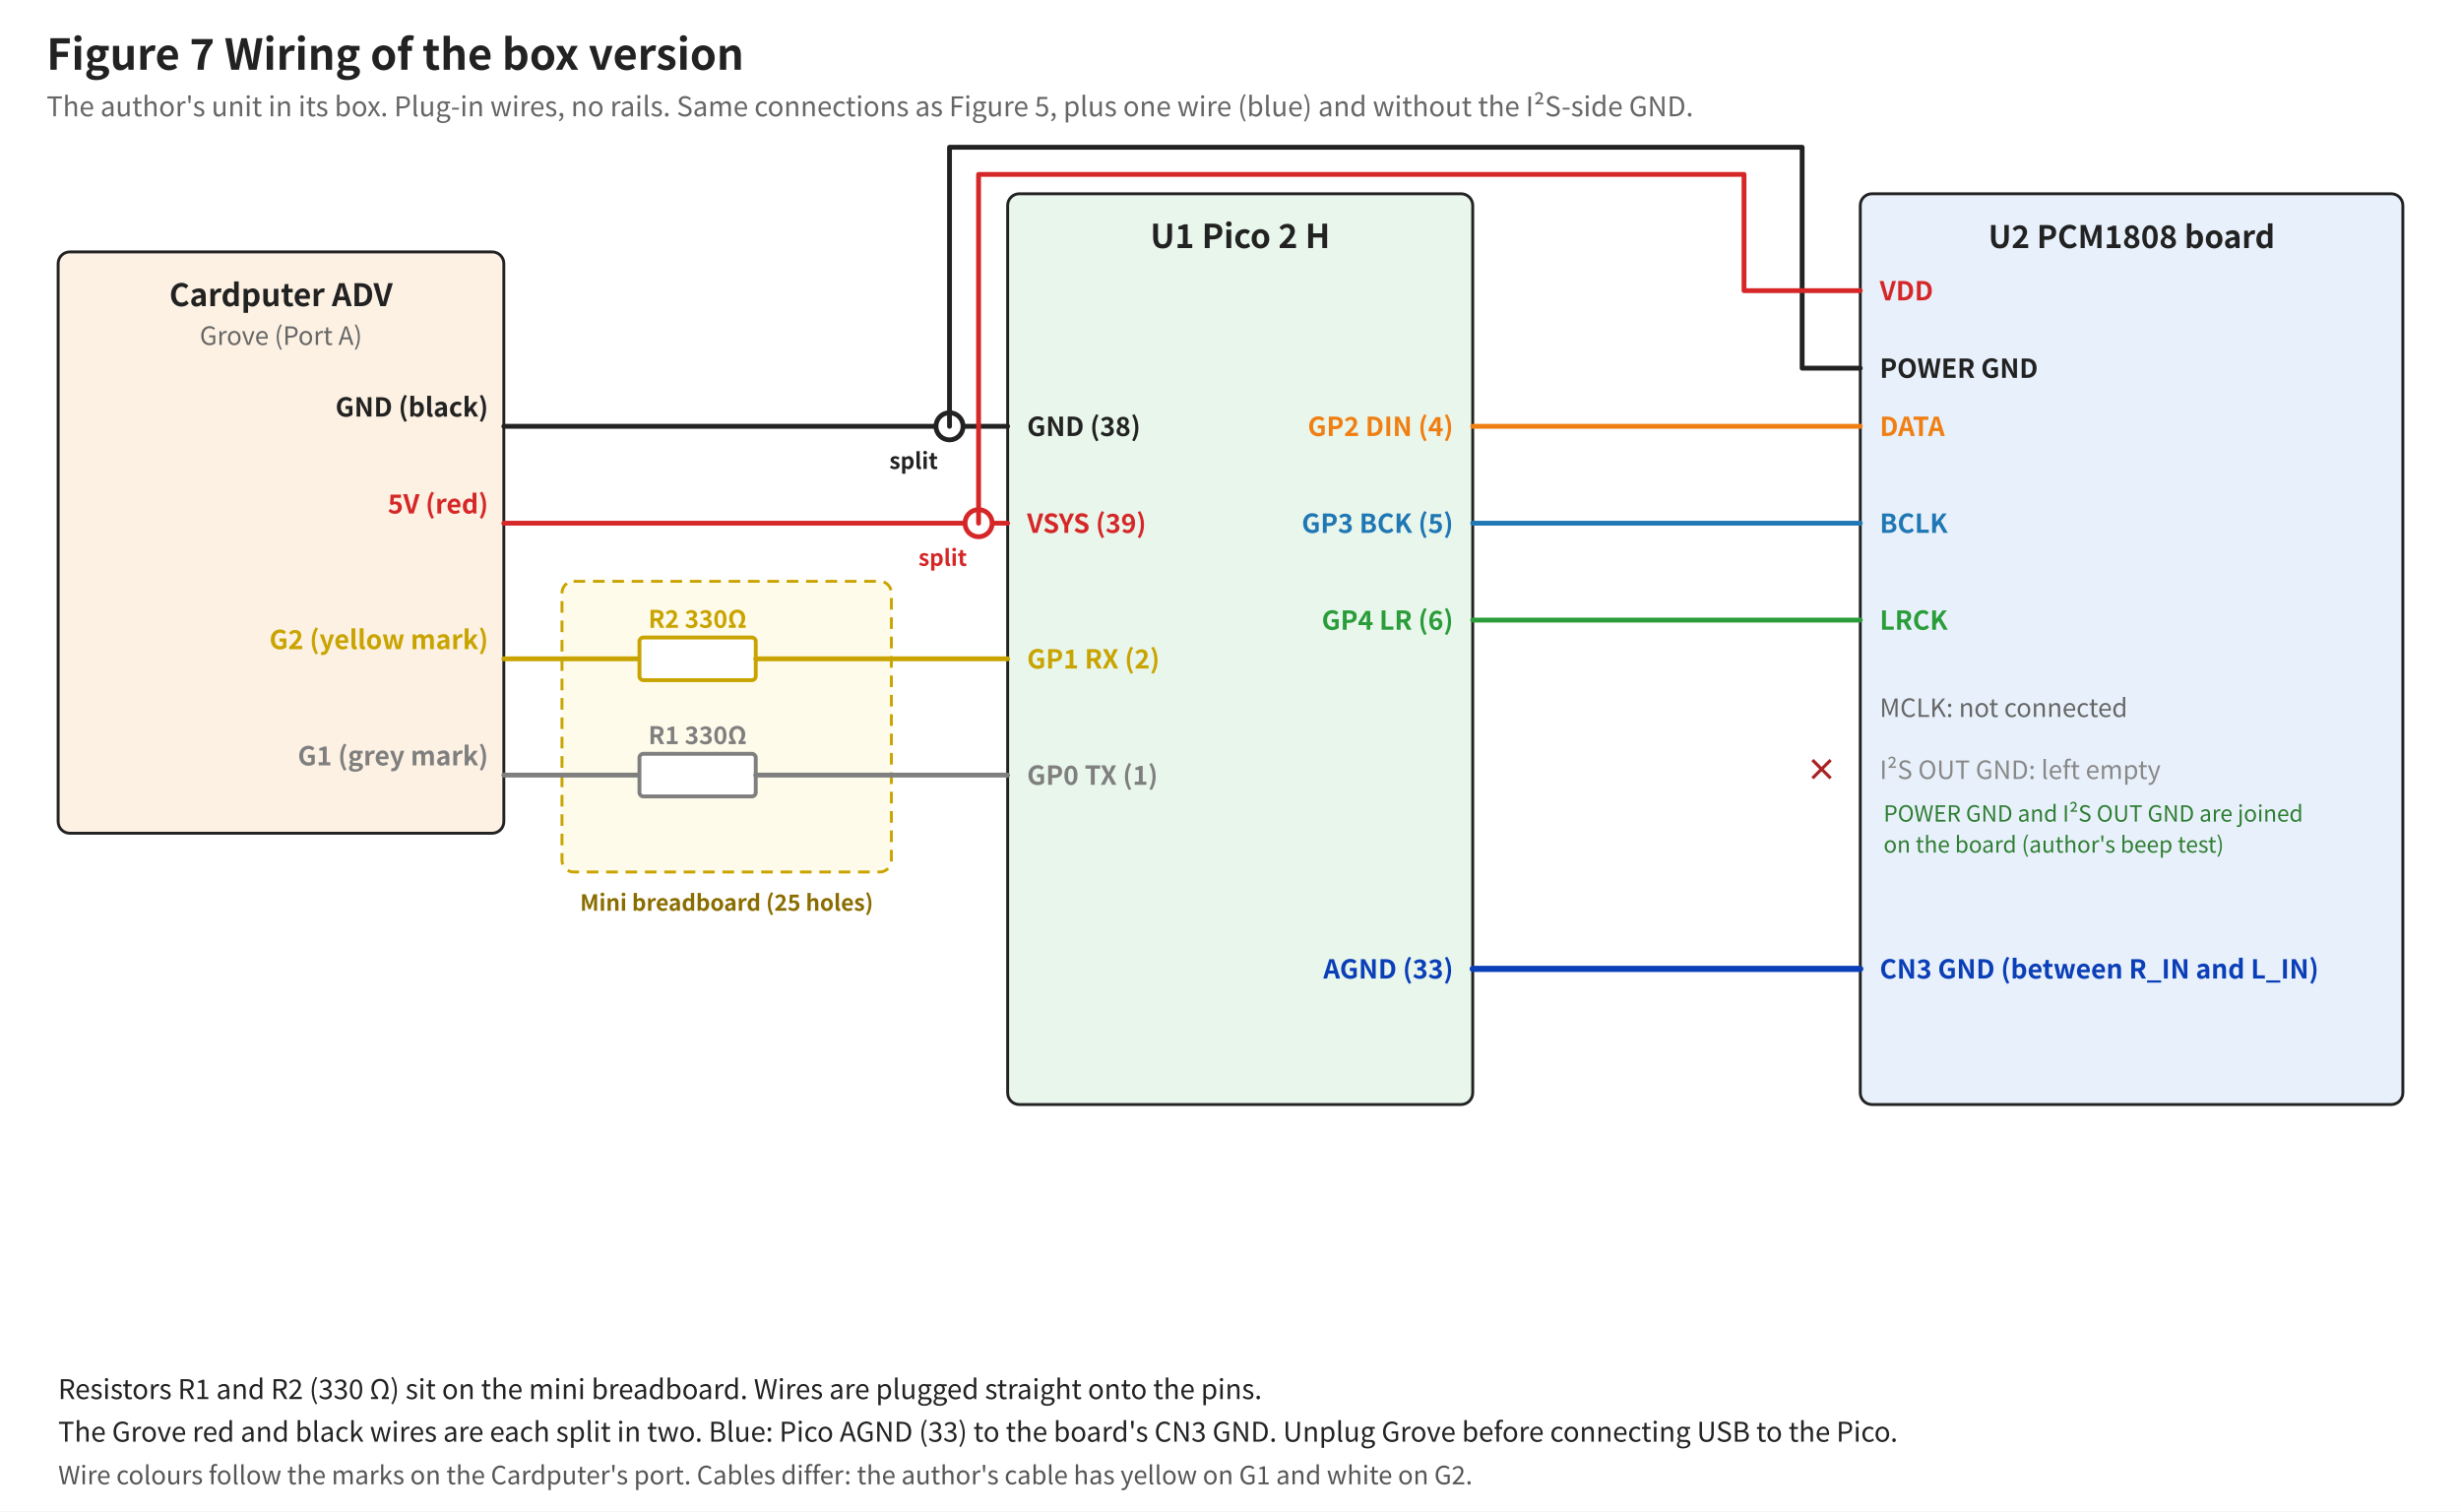
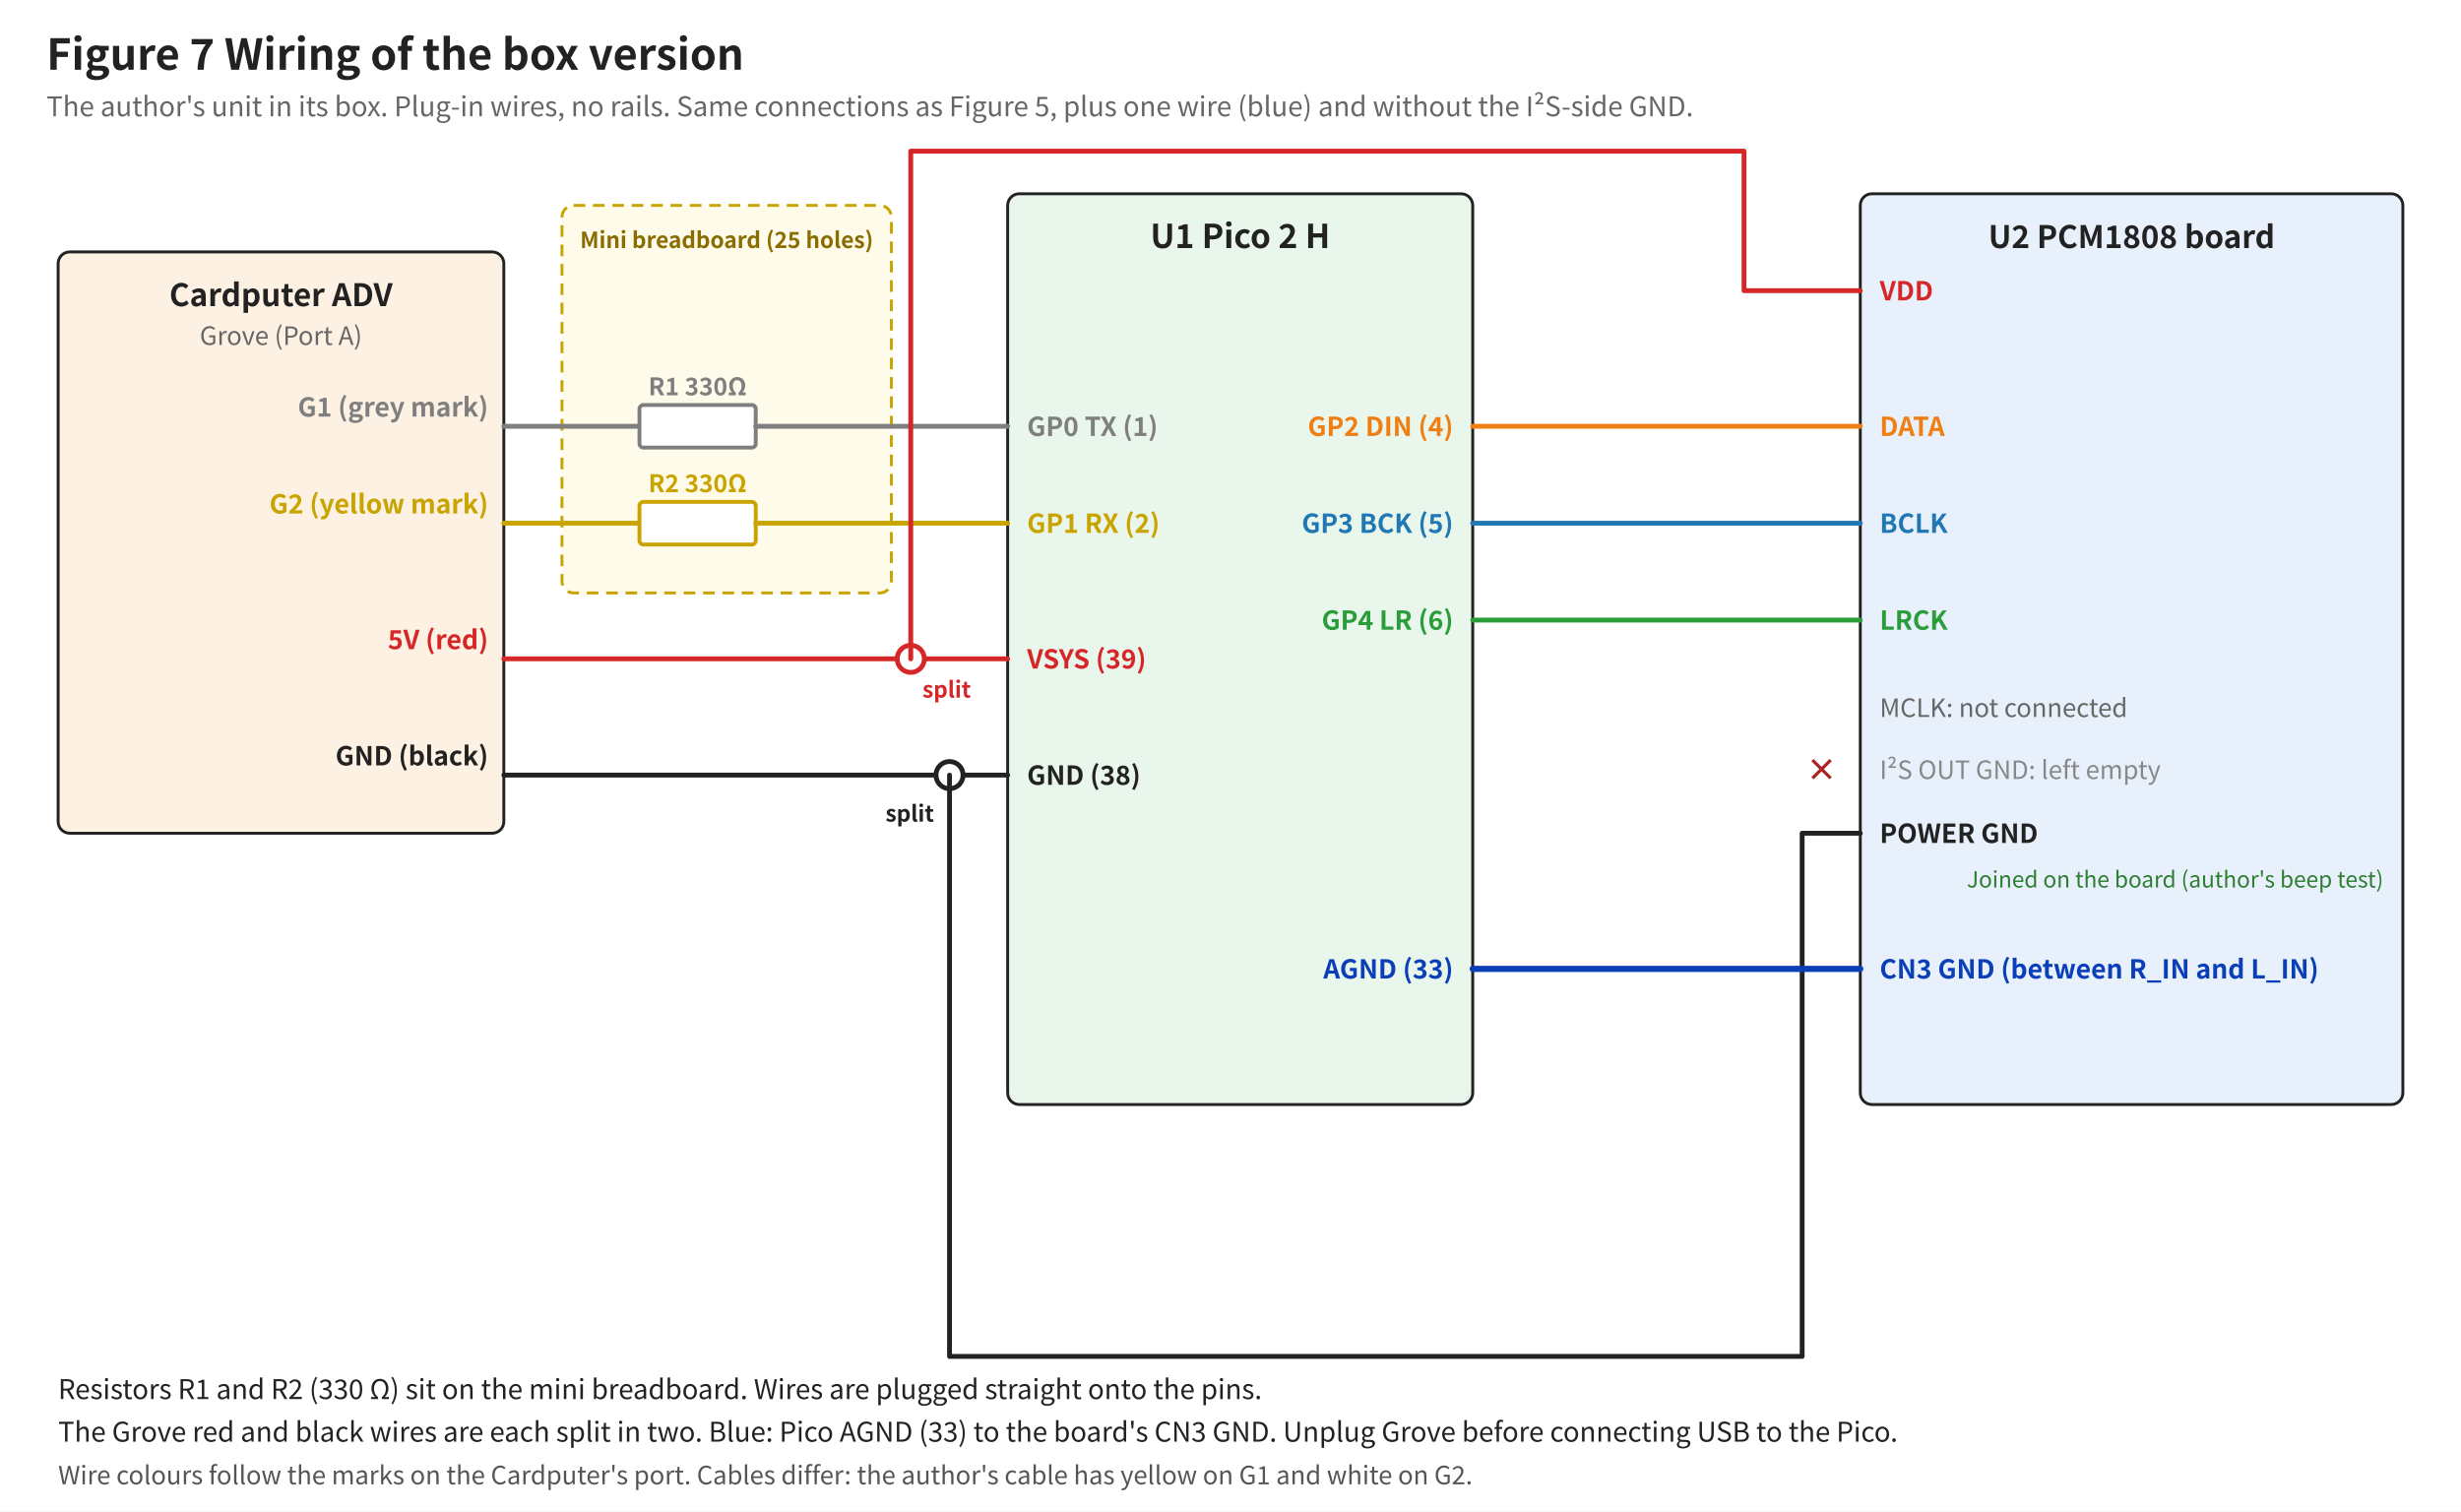
<svg xmlns="http://www.w3.org/2000/svg" viewBox="0 0 1270 780" width="1270" height="780" font-family="'Hiragino Sans','Hiragino Kaku Gothic ProN','Noto Sans CJK JP','Noto Sans JP','Yu Gothic',Meiryo,sans-serif">
  <rect width="1270" height="780" fill="#ffffff" />
  <text x="24" y="36" font-size="22" fill="#222" font-weight="700">Figure 7  Wiring of the box version</text>
  <text x="24" y="60" font-size="14" fill="#666">The author's unit in its box. Plug-in wires, no rails. Same connections as Figure 5, plus one wire (blue) and without the I²S-side GND.</text>
  <rect x="30" y="130" width="230" height="300" rx="6" fill="#fdf1e3" stroke="#222" stroke-width="1.5" />
  <text x="145" y="158" font-size="16" fill="#222" text-anchor="middle" font-weight="700">Cardputer ADV</text>
  <text x="145" y="178" font-size="13" fill="#666" text-anchor="middle" font-weight="400">Grove (Port A)</text>
-   <rect x="290" y="300" width="170" height="150" rx="6" fill="#fffbea" stroke="#c9a400" stroke-width="1.5" stroke-dasharray="6 4" />
-   <text x="375" y="470" font-size="11.5" fill="#8a6d00" text-anchor="middle" font-weight="700">Mini breadboard (25 holes)</text>
+   <rect x="290" y="106" width="170" height="200" rx="6" fill="#fffbea" stroke="#c9a400" stroke-width="1.5" stroke-dasharray="6 4" />
+   <text x="375" y="128" font-size="11.5" fill="#8a6d00" text-anchor="middle" font-weight="700">Mini breadboard (25 holes)</text>
  <rect x="520" y="100" width="240" height="470" rx="6" fill="#e9f6ec" stroke="#222" stroke-width="1.5" />
  <text x="640" y="128" font-size="17" fill="#222" text-anchor="middle" font-weight="700">U1  Pico 2 H</text>
  <rect x="960" y="100" width="280" height="470" rx="6" fill="#e8f1fb" stroke="#222" stroke-width="1.5" />
  <text x="1100" y="128" font-size="16" fill="#222" text-anchor="middle" font-weight="700">U2  PCM1808 board</text>
-   <text x="252" y="215" font-size="13.5" fill="#222222" text-anchor="end" font-weight="700">GND (black)</text>
-   <path d="M260 220 L520 220" fill="none" stroke="#222222" stroke-width="2.5" stroke-linecap="round" stroke-linejoin="round" />
-   <text x="530" y="225" font-size="13.5" fill="#222222" text-anchor="start" font-weight="700">GND (38)</text>
-   <circle cx="490" cy="220" r="7" fill="#fff" stroke="#222222" stroke-width="2.5" />
-   <text x="484" y="242" font-size="11.5" fill="#222222" text-anchor="end" font-weight="700">split</text>
-   <path d="M490 220 L490 76 L930 76 L930 190 L960 190" fill="none" stroke="#222222" stroke-width="2.5" stroke-linecap="round" stroke-linejoin="round" />
-   <text x="970" y="195" font-size="13.5" fill="#222222" text-anchor="start" font-weight="700">POWER GND</text>
-   <text x="252" y="265" font-size="13.5" fill="#d62728" text-anchor="end" font-weight="700">5V (red)</text>
-   <path d="M260 270 L520 270" fill="none" stroke="#d62728" stroke-width="2.5" stroke-linecap="round" stroke-linejoin="round" />
-   <text x="530" y="275" font-size="13.5" fill="#d62728" text-anchor="start" font-weight="700">VSYS (39)</text>
-   <circle cx="505" cy="270" r="7" fill="#fff" stroke="#d62728" stroke-width="2.5" />
-   <text x="499" y="292" font-size="11.5" fill="#d62728" text-anchor="end" font-weight="700">split</text>
-   <path d="M505 270 L505 90 L900 90 L900 150 L960 150" fill="none" stroke="#d62728" stroke-width="2.5" stroke-linecap="round" stroke-linejoin="round" />
+   <text x="252" y="215" font-size="13.5" fill="#7f7f7f" text-anchor="end" font-weight="700">G1 (grey mark)</text>
+   <path d="M260 220 L330 220" fill="none" stroke="#7f7f7f" stroke-width="2.5" stroke-linecap="round" stroke-linejoin="round" />
+   <rect x="330" y="209" width="60" height="22" rx="2" fill="#fff" stroke="#7f7f7f" stroke-width="2" />
+   <text x="360" y="204" font-size="12.5" fill="#7f7f7f" text-anchor="middle" font-weight="700">R1 330Ω</text>
+   <path d="M390 220 L520 220" fill="none" stroke="#7f7f7f" stroke-width="2.5" stroke-linecap="round" stroke-linejoin="round" />
+   <text x="530" y="225" font-size="13.5" fill="#7f7f7f" text-anchor="start" font-weight="700">GP0 TX (1)</text>
+   <text x="252" y="265" font-size="13.5" fill="#c9a400" text-anchor="end" font-weight="700">G2 (yellow mark)</text>
+   <path d="M260 270 L330 270" fill="none" stroke="#c9a400" stroke-width="2.5" stroke-linecap="round" stroke-linejoin="round" />
+   <rect x="330" y="259" width="60" height="22" rx="2" fill="#fff" stroke="#c9a400" stroke-width="2" />
+   <text x="360" y="254" font-size="12.5" fill="#c9a400" text-anchor="middle" font-weight="700">R2 330Ω</text>
+   <path d="M390 270 L520 270" fill="none" stroke="#c9a400" stroke-width="2.5" stroke-linecap="round" stroke-linejoin="round" />
+   <text x="530" y="275" font-size="13.5" fill="#c9a400" text-anchor="start" font-weight="700">GP1 RX (2)</text>
+   <text x="252" y="335" font-size="13.5" fill="#d62728" text-anchor="end" font-weight="700">5V (red)</text>
+   <path d="M260 340 L520 340" fill="none" stroke="#d62728" stroke-width="2.5" stroke-linecap="round" stroke-linejoin="round" />
+   <text x="530" y="345" font-size="13.5" fill="#d62728" text-anchor="start" font-weight="700">VSYS (39)</text>
+   <circle cx="470" cy="340" r="7" fill="#fff" stroke="#d62728" stroke-width="2.5" />
+   <text x="476" y="360" font-size="11.5" fill="#d62728" text-anchor="start" font-weight="700">split</text>
+   <path d="M470 340 L470 78 L900 78 L900 150 L960 150" fill="none" stroke="#d62728" stroke-width="2.5" stroke-linecap="round" stroke-linejoin="round" />
  <text x="970" y="155" font-size="13.5" fill="#d62728" text-anchor="start" font-weight="700">VDD</text>
-   <text x="252" y="335" font-size="13.5" fill="#c9a400" text-anchor="end" font-weight="700">G2 (yellow mark)</text>
-   <path d="M260 340 L330 340" fill="none" stroke="#c9a400" stroke-width="2.5" stroke-linecap="round" stroke-linejoin="round" />
-   <rect x="330" y="329" width="60" height="22" rx="2" fill="#fff" stroke="#c9a400" stroke-width="2" />
-   <text x="360" y="324" font-size="12.5" fill="#c9a400" text-anchor="middle" font-weight="700">R2 330Ω</text>
-   <path d="M390 340 L520 340" fill="none" stroke="#c9a400" stroke-width="2.5" stroke-linecap="round" stroke-linejoin="round" />
-   <text x="530" y="345" font-size="13.5" fill="#c9a400" text-anchor="start" font-weight="700">GP1 RX (2)</text>
-   <text x="252" y="395" font-size="13.5" fill="#7f7f7f" text-anchor="end" font-weight="700">G1 (grey mark)</text>
-   <path d="M260 400 L330 400" fill="none" stroke="#7f7f7f" stroke-width="2.5" stroke-linecap="round" stroke-linejoin="round" />
-   <rect x="330" y="389" width="60" height="22" rx="2" fill="#fff" stroke="#7f7f7f" stroke-width="2" />
-   <text x="360" y="384" font-size="12.5" fill="#7f7f7f" text-anchor="middle" font-weight="700">R1 330Ω</text>
-   <path d="M390 400 L520 400" fill="none" stroke="#7f7f7f" stroke-width="2.5" stroke-linecap="round" stroke-linejoin="round" />
-   <text x="530" y="405" font-size="13.5" fill="#7f7f7f" text-anchor="start" font-weight="700">GP0 TX (1)</text>
+   <text x="252" y="395" font-size="13.5" fill="#222222" text-anchor="end" font-weight="700">GND (black)</text>
+   <path d="M260 400 L520 400" fill="none" stroke="#222222" stroke-width="2.5" stroke-linecap="round" stroke-linejoin="round" />
+   <text x="530" y="405" font-size="13.5" fill="#222222" text-anchor="start" font-weight="700">GND (38)</text>
+   <circle cx="490" cy="400" r="7" fill="#fff" stroke="#222222" stroke-width="2.5" />
+   <text x="482" y="424" font-size="11.5" fill="#222222" text-anchor="end" font-weight="700">split</text>
+   <path d="M490 400 L490 700 L930 700 L930 430 L960 430" fill="none" stroke="#222222" stroke-width="2.5" stroke-linecap="round" stroke-linejoin="round" />
+   <text x="970" y="435" font-size="13.5" fill="#222222" text-anchor="start" font-weight="700">POWER GND</text>
  <text x="750" y="225" font-size="13.5" fill="#f07f13" text-anchor="end" font-weight="700">GP2 DIN (4)</text>
  <path d="M760 220 L960 220" fill="none" stroke="#f07f13" stroke-width="2.5" stroke-linecap="round" stroke-linejoin="round" />
  <text x="970" y="225" font-size="13.5" fill="#f07f13" text-anchor="start" font-weight="700">DATA</text>
  <text x="750" y="275" font-size="13.5" fill="#1f77b4" text-anchor="end" font-weight="700">GP3 BCK (5)</text>
  <path d="M760 270 L960 270" fill="none" stroke="#1f77b4" stroke-width="2.5" stroke-linecap="round" stroke-linejoin="round" />
  <text x="970" y="275" font-size="13.5" fill="#1f77b4" text-anchor="start" font-weight="700">BCLK</text>
  <text x="750" y="325" font-size="13.5" fill="#2a9d3a" text-anchor="end" font-weight="700">GP4 LR (6)</text>
  <path d="M760 320 L960 320" fill="none" stroke="#2a9d3a" stroke-width="2.5" stroke-linecap="round" stroke-linejoin="round" />
  <text x="970" y="325" font-size="13.5" fill="#2a9d3a" text-anchor="start" font-weight="700">LRCK</text>
  <text x="970" y="370" font-size="13" fill="#666" text-anchor="start" font-weight="400">MCLK: not connected</text>
  <text x="970" y="402" font-size="13" fill="#888" text-anchor="start" font-weight="400">I²S OUT GND: left empty</text>
  <text x="948" y="403" font-size="16" fill="#aa2222" text-anchor="end" font-weight="700">×</text>
-   <text x="972" y="424" font-size="11.5" fill="#2e7d32" text-anchor="start" font-weight="400">POWER GND and I²S OUT GND are joined</text>
-   <text x="972" y="440" font-size="11.5" fill="#2e7d32" text-anchor="start" font-weight="400">on the board (author's beep test)</text>
+   <text x="1230" y="458" font-size="11.5" fill="#2e7d32" text-anchor="end" font-weight="400">Joined on the board (author's beep test)</text>
  <text x="750" y="505" font-size="13.5" fill="#0b3fb8" text-anchor="end" font-weight="700">AGND (33)</text>
  <path d="M760 500 L960 500" fill="none" stroke="#0b3fb8" stroke-width="3.2" stroke-linecap="round" stroke-linejoin="round" />
  <text x="970" y="505" font-size="13.5" fill="#0b3fb8" text-anchor="start" font-weight="700">CN3 GND (between R_IN and L_IN)</text>
  <text x="30" y="722" font-size="14" fill="#222" text-anchor="start" font-weight="400">Resistors R1 and R2 (330 Ω) sit on the mini breadboard. Wires are plugged straight onto the pins.</text>
  <text x="30" y="744" font-size="14" fill="#222" text-anchor="start" font-weight="400">The Grove red and black wires are each split in two. Blue: Pico AGND (33) to the board's CN3 GND.  Unplug Grove before connecting USB to the Pico.</text>
  <text x="30" y="766" font-size="13" fill="#555" text-anchor="start" font-weight="400">Wire colours follow the marks on the Cardputer's port. Cables differ: the author's cable has yellow on G1 and white on G2.</text>
</svg>
